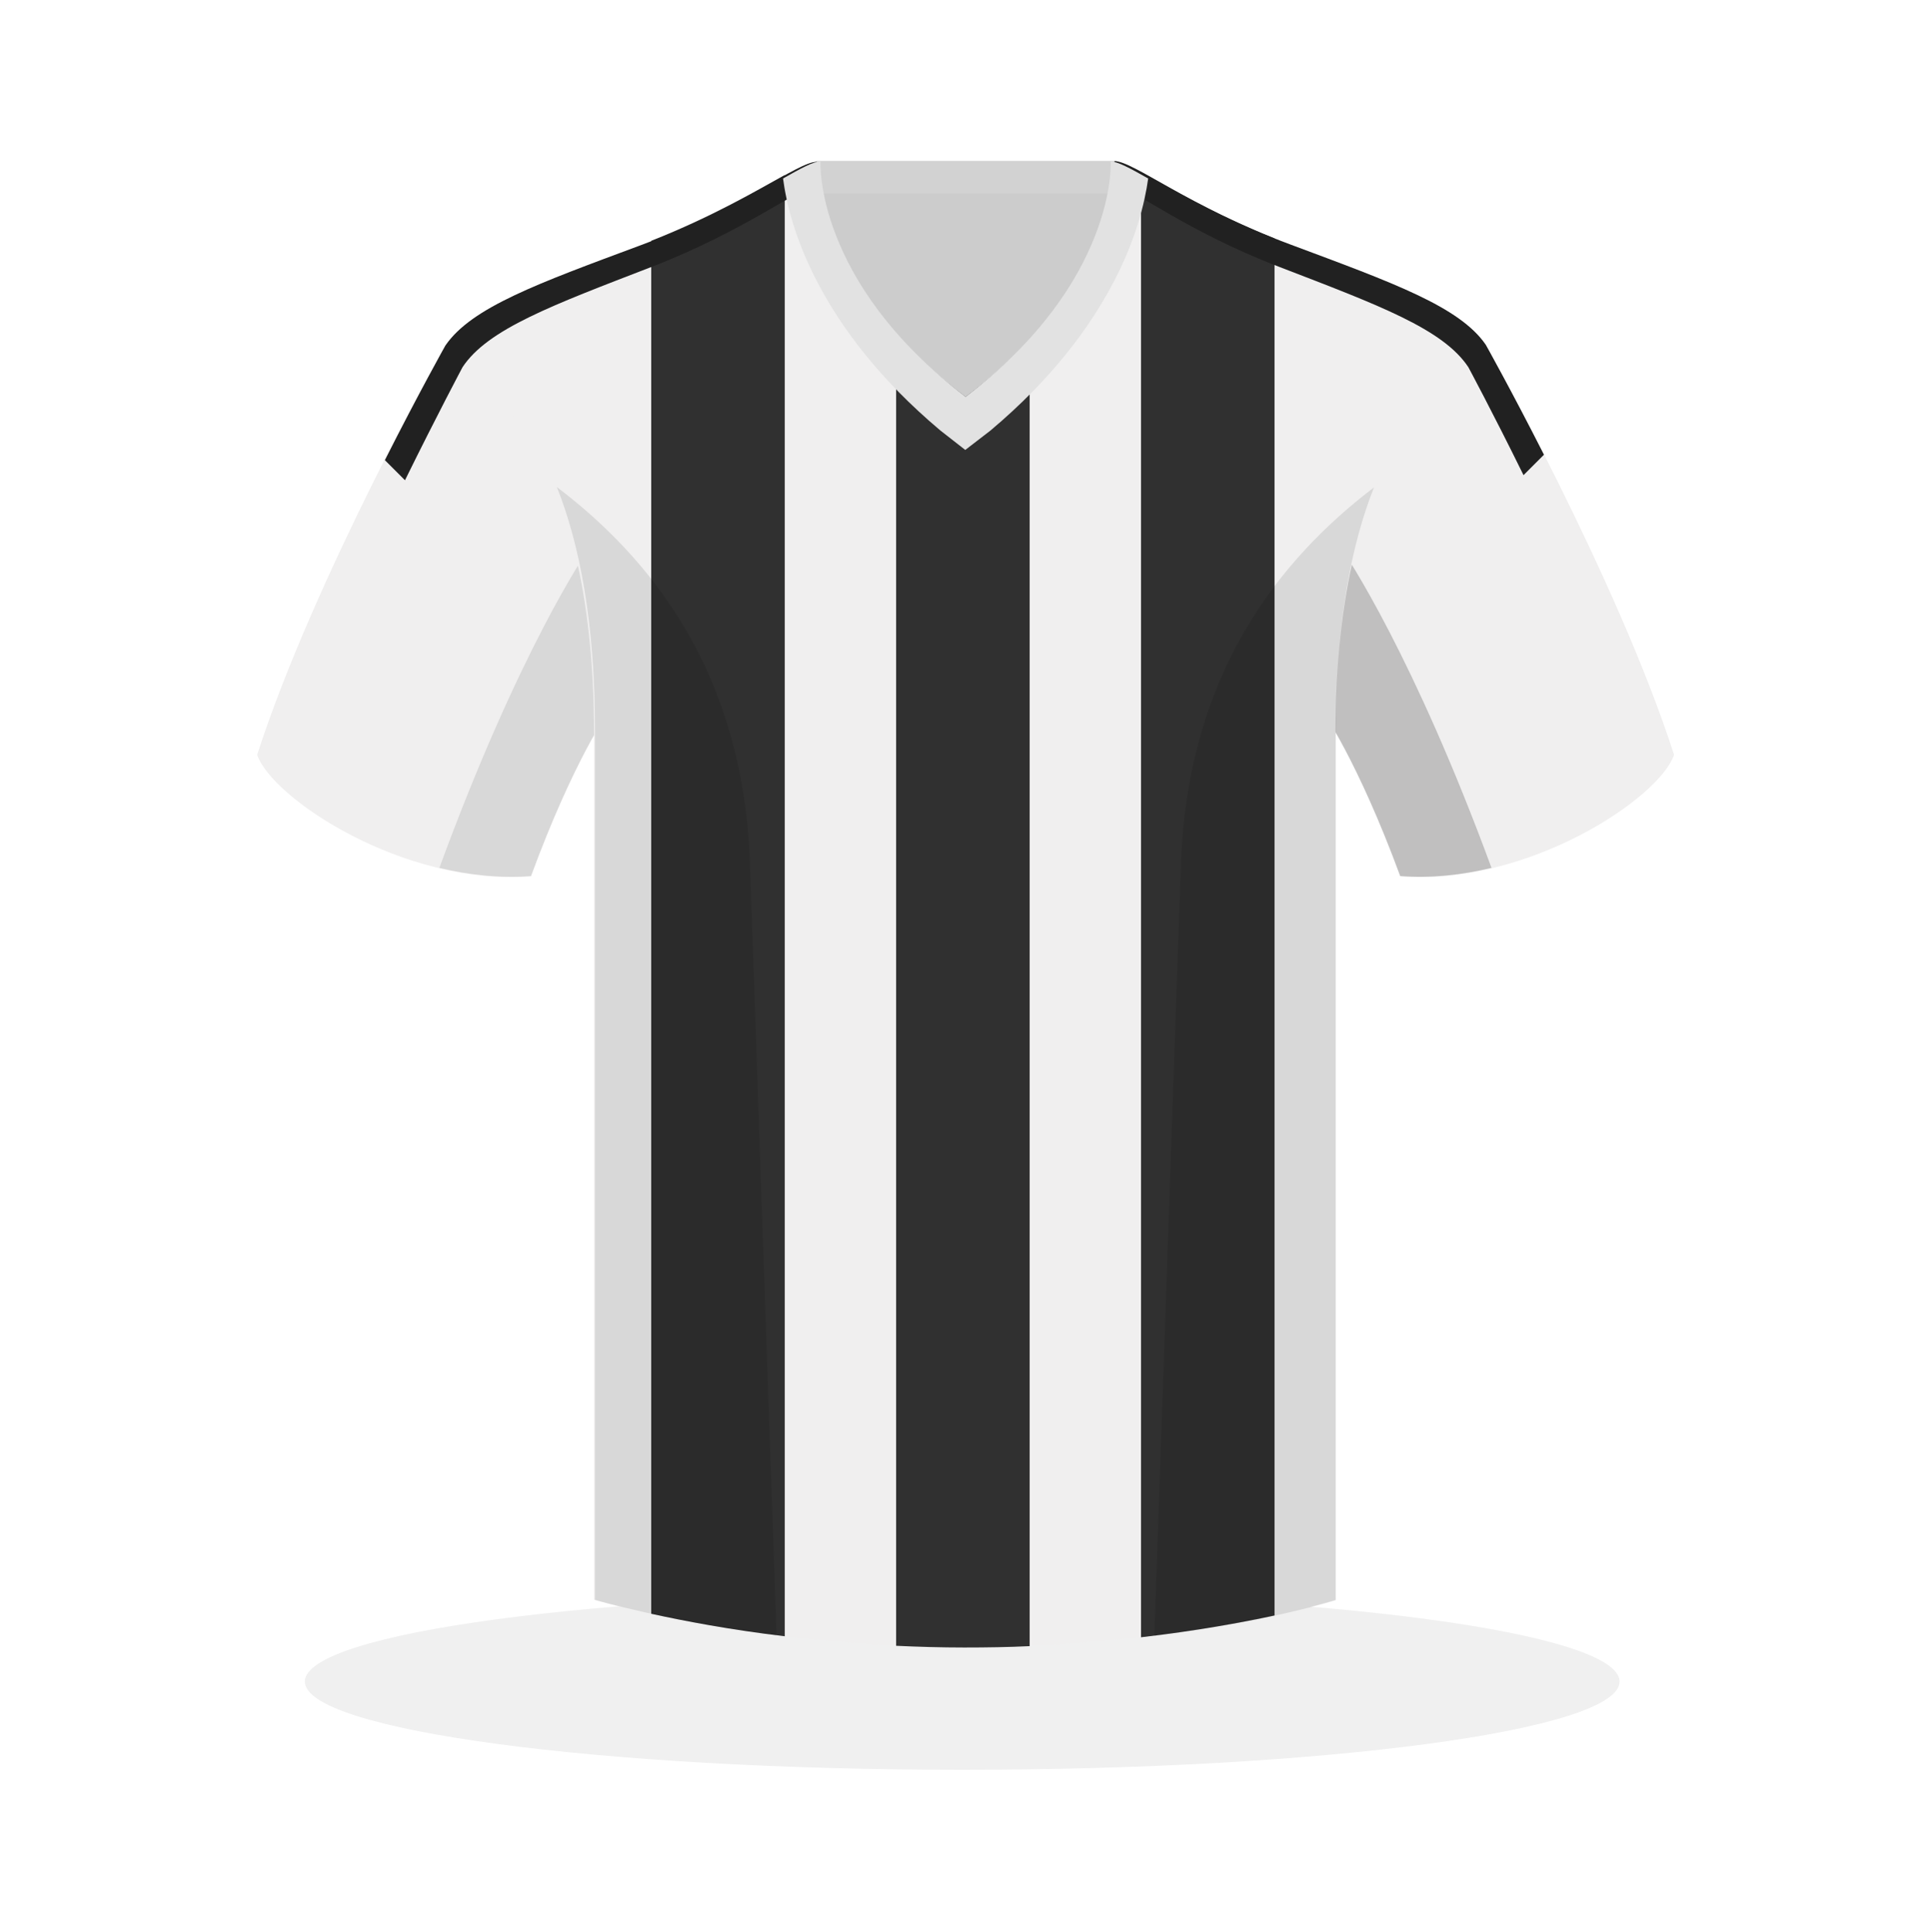
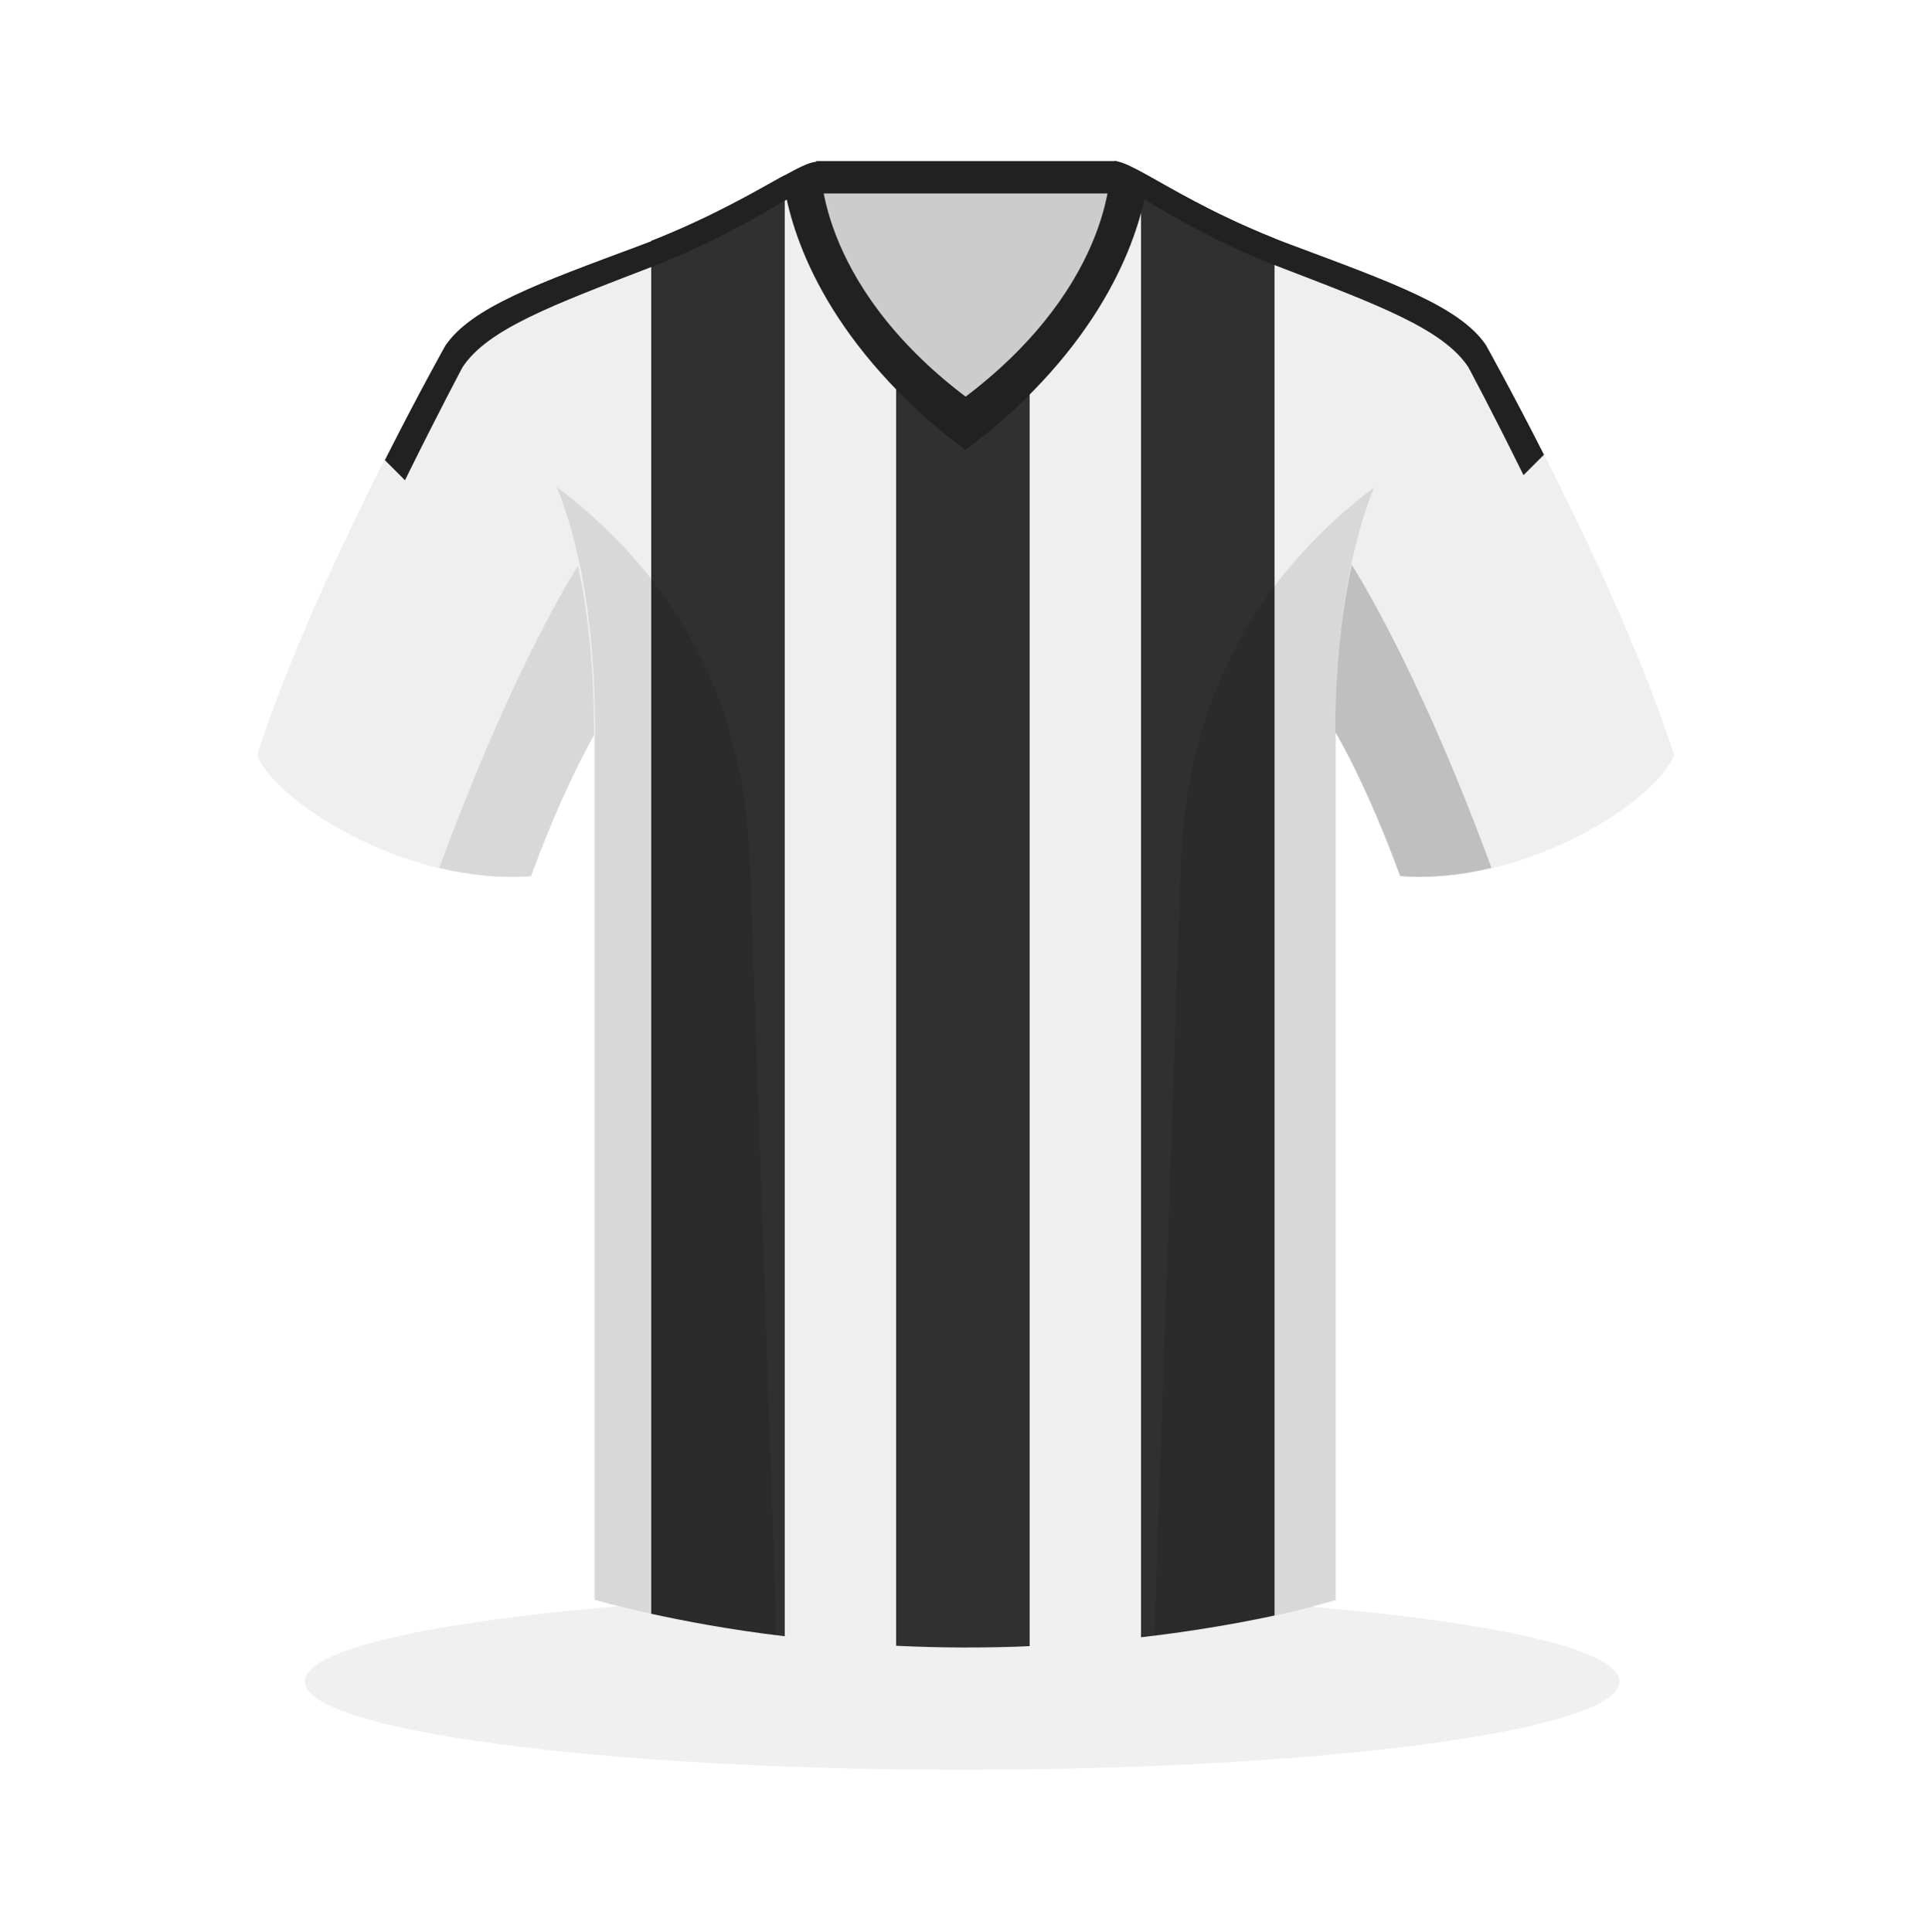
<svg xmlns="http://www.w3.org/2000/svg" version="1.1" id="Layer_1" x="0px" y="0px" viewBox="0 0 567 567" style="enable-background:new 0 0 567 567;" xml:space="preserve">
  <style type="text/css">
- 	.st0{opacity:6.000000e-02;fill:#010101;}
- 	.st1{fill:#D2AA2A;}
- 	.st2{fill:#A32D28;}
- 	.st3{fill:#FFCB05;}
- 	.st4{opacity:0.1;}
- 	.st5{fill:#010101;}
- 	.st6{fill:#BC3532;}
- 	.st7{fill:#AE3231;}
- 	.st8{fill:#D7D8D9;}
- 	.st9{fill:#F4F4F4;}
- 	.st10{fill:#E03F3E;}
- 	.st11{fill:#CCCCCC;}
- 	.st12{fill:#D2D2D2;}
- 	.st13{fill:#F0EFEF;}
- 	.st14{opacity:0.2;}
- 	.st15{fill:#303030;}
- 	.st16{fill:#212121;}
- 	.st17{fill:#E2E2E2;}
- 	.st18{fill:#E75F29;}
- 	.st19{fill:#E75F2B;}
- 	.st20{fill:#062240;}
- 	.st21{fill:#1D8040;}
- 	.st22{fill:#1F3569;}
- 	.st23{clip-path:url(#XMLID_2_);fill:#1D8040;}
- 	.st24{fill:#449360;}
+ 	.opacity-1{opacity:0.1;}
+ 	.opacity-2{opacity:0.2;}
+ 	.shadow{opacity:6.000000e-02;fill:#010101;}
+ 	.shade{fill:#010101;}	
+ 	.collar-inside{fill:#CCCCCC;}
+ 	.collar-shade{fill:#212121;}
+ 	.main{fill:#F0EFEF;}	
+ 	.secondary{fill:#303030;}
+ 	.accent{fill:#212121;}
</style>
-   <ellipse class="st0" cx="282.5" cy="493.7" rx="193" ry="25.9" />
+   <ellipse class="shadow" cx="282.5" cy="493.7" rx="193" ry="25.9" />
  <g>
-     <rect x="239.6" y="47.3" class="st11" width="88.3" height="85.9" />
-     <rect x="239.6" y="47.3" class="st12" width="88.3" height="9.5" />
-     <path class="st13" d="M130.7,101.3c0,0-38.5,68.5-55.2,120.3c4.2,12.6,42.7,38.5,80.4,35.7c12.6-34.3,23.1-48.9,23.1-48.9   S181.7,118.7,130.7,101.3z" />
-     <path class="st13" d="M436.3,101.3c0,0,38.5,68.5,55.2,120.3c-4.2,12.6-42.7,38.5-80.4,35.7c-12.6-34.3-23.1-48.9-23.1-48.9   S385.2,118.7,436.3,101.3z" />
-     <g class="st14">
-       <path class="st5" d="M393.3,160.2c-6,25-5.3,48.1-5.3,48.1s10.5,14.7,23.1,48.9c9,0.7,18.1-0.3,26.8-2.4    C415,192.6,395.7,163.7,393.3,160.2z" />
+     <rect x="239.6" y="47.3" class="collar-inside" width="88.3" height="85.9" />
+     <rect x="239.6" y="47.3" class="collar-shade" width="88.3" height="9.5" />
+     <path class="main" d="M130.7,101.3c0,0-38.5,68.5-55.2,120.3c4.2,12.6,42.7,38.5,80.4,35.7c12.6-34.3,23.1-48.9,23.1-48.9   S181.7,118.7,130.7,101.3z" />
+     <path class="main" d="M436.3,101.3c0,0,38.5,68.5,55.2,120.3c-4.2,12.6-42.7,38.5-80.4,35.7c-12.6-34.3-23.1-48.9-23.1-48.9   S385.2,118.7,436.3,101.3z" />
+     <g class="opacity-2">
+       <path class="shade" d="M393.3,160.2c-6,25-5.3,48.1-5.3,48.1s10.5,14.7,23.1,48.9c9,0.7,18.1-0.3,26.8-2.4    C415,192.6,395.7,163.7,393.3,160.2z" />
    </g>
-     <g class="st4">
-       <path class="st5" d="M173.6,160c-1.8,2.5-21.3,31.3-44.6,94.8c8.7,2.1,17.8,3.1,26.9,2.4c12.6-34.3,23.1-48.9,23.1-48.9    S179.6,185.1,173.6,160z" />
+     <g class="opacity-1">
+       <path class="shade" d="M173.6,160c-1.8,2.5-21.3,31.3-44.6,94.8c8.7,2.1,17.8,3.1,26.9,2.4c12.6-34.3,23.1-48.9,23.1-48.9    S179.6,185.1,173.6,160z" />
    </g>
-     <path class="st13" d="M378.9,73.6c-30.1-11.1-46.2-24.4-51.8-24.4c0,0,2,35-43.8,68.8c-45.8-33.9-43.8-68.8-43.8-68.8   c-5.6,0-21.7,13.2-51.8,24.4c-30.1,11.1-49.7,18.1-57.4,29.2c10.5,8.4,44.1,27.2,44.1,112.8c0,85.6,0,254.1,0,254.1   s46.9,13.9,108.5,13.9c65.1,0,109.2-13.9,109.2-13.9s0-168.5,0-254.1c0-85.6,33.6-104.4,44.1-112.8C428.6,91.7,409,84.8,378.9,73.6   z" />
+     <path class="main" d="M378.9,73.6c-30.1-11.1-46.2-24.4-51.8-24.4c0,0,2,35-43.8,68.8c-45.8-33.9-43.8-68.8-43.8-68.8   c-5.6,0-21.7,13.2-51.8,24.4c-30.1,11.1-49.7,18.1-57.4,29.2c10.5,8.4,44.1,27.2,44.1,112.8c0,85.6,0,254.1,0,254.1   s46.9,13.9,108.5,13.9c65.1,0,109.2-13.9,109.2-13.9s0-168.5,0-254.1c0-85.6,33.6-104.4,44.1-112.8C428.6,91.7,409,84.8,378.9,73.6   z" />
  </g>
  <g>
-     <path class="st15" d="M191.2,473.8c9.6,2.1,23.1,4.7,39.2,6.6V51.4c-8.2,4.5-21,12.1-39.2,19.3V473.8z" />
-     <path class="st15" d="M302.3,483.3V99.8c-5.2,5.5-11.3,11.1-18.8,16.7c-8.3-6.2-15-12.4-20.4-18.4v385.1c6.5,0.3,13.2,0.5,20,0.5   C289.8,483.7,296.1,483.6,302.3,483.3z" />
-     <path class="st15" d="M374.2,70c-18.6-7.4-31.4-15.3-39.2-19.5v430.2c16.2-1.9,29.5-4.3,39.2-6.4V70z" />
+     <path class="secondary" d="M191.2,473.8c9.6,2.1,23.1,4.7,39.2,6.6V51.4c-8.2,4.5-21,12.1-39.2,19.3V473.8z" />
+     <path class="secondary" d="M302.3,483.3V99.8c-5.2,5.5-11.3,11.1-18.8,16.7c-8.3-6.2-15-12.4-20.4-18.4v385.1c6.5,0.3,13.2,0.5,20,0.5   C289.8,483.7,296.1,483.6,302.3,483.3z" />
+     <path class="secondary" d="M374.2,70c-18.6-7.4-31.4-15.3-39.2-19.5v430.2c16.2-1.9,29.5-4.3,39.2-6.4V70z" />
  </g>
-   <g class="st4">
+   <g class="opacity-1">
    <g>
-       <path class="st5" d="M346.7,253.6c-2.4,69.9-6,175.2-7.8,226.7c33.1-4.1,53.3-10.5,53.3-10.5s0-169.2,0-255.2    c0-32.3,4.7-55.1,11.2-71.5C376.1,163.9,348.7,197.3,346.7,253.6z" />
+       <path class="shade" d="M346.7,253.6c-2.4,69.9-6,175.2-7.8,226.7c33.1-4.1,53.3-10.5,53.3-10.5s0-169.2,0-255.2    c0-32.3,4.7-55.1,11.2-71.5C376.1,163.9,348.7,197.3,346.7,253.6z" />
    </g>
    <g>
-       <path class="st5" d="M228,480.1c-1.8-51.6-5.4-156.7-7.8-226.6c-1.9-56.2-29.3-89.7-56.7-110.5c6.5,16.4,11.2,39.2,11.2,71.5    c0,86,0,255.2,0,255.2S195.8,476,228,480.1z" />
+       <path class="shade" d="M228,480.1c-1.8-51.6-5.4-156.7-7.8-226.6c-1.9-56.2-29.3-89.7-56.7-110.5c6.5,16.4,11.2,39.2,11.2,71.5    c0,86,0,255.2,0,255.2S195.8,476,228,480.1z" />
    </g>
  </g>
-   <path class="st16" d="M118.9,141c9.6-19.5,16.9-33.2,16.9-33.2c7.4-11.2,26.4-18.2,55.4-29.4c27.7-10.7,43-23.1,49.1-24.2  c-0.6-4.2-0.5-6.7-0.5-6.7c-5.6,0-21.7,13.3-51.7,24.5c-30.1,11.2-49.6,18.2-57.3,29.4c0,0-7.8,13.9-17.8,33.7L118.9,141z" />
-   <path class="st16" d="M375.7,78.4c29.1,11.2,48,18.2,55.4,29.4c0,0,7,13,16.2,31.7l6-6c-9.7-19.1-17.1-32.3-17.1-32.3  c-7.7-11.2-27.3-18.2-57.3-29.4c-30.1-11.2-46.1-24.5-51.7-24.5c0,0,0.1,2.5-0.5,6.7C332.7,55.3,348,67.8,375.7,78.4z" />
-   <path class="st17" d="M276.1,126.4l7.3,5.7l7.4-5.7c35.9-30.2,44.4-60.1,46.3-74c-5.3-3-9-5-11-5c0,0,2,35.1-42.6,69.1  c-44.6-34-42.6-69.1-42.6-69.1c-2.1,0-5.7,2-11,5C231.7,66.3,240.2,96.2,276.1,126.4z" />
+   <path class="accent" d="M118.9,141c9.6-19.5,16.9-33.2,16.9-33.2c7.4-11.2,26.4-18.2,55.4-29.4c27.7-10.7,43-23.1,49.1-24.2  c-0.6-4.2-0.5-6.7-0.5-6.7c-5.6,0-21.7,13.3-51.7,24.5c-30.1,11.2-49.6,18.2-57.3,29.4c0,0-7.8,13.9-17.8,33.7L118.9,141z" />
+   <path class="accent" d="M375.7,78.4c29.1,11.2,48,18.2,55.4,29.4c0,0,7,13,16.2,31.7l6-6c-9.7-19.1-17.1-32.3-17.1-32.3  c-7.7-11.2-27.3-18.2-57.3-29.4c-30.1-11.2-46.1-24.5-51.7-24.5c0,0,0.1,2.5-0.5,6.7C332.7,55.3,348,67.8,375.7,78.4z" />
+   <path class="accent" d="M276.1,126.4l7.3,5.7l7.4-5.7c35.9-30.2,44.4-60.1,46.3-74c-5.3-3-9-5-11-5c0,0,2,35.1-42.6,69.1  c-44.6-34-42.6-69.1-42.6-69.1c-2.1,0-5.7,2-11,5C231.7,66.3,240.2,96.2,276.1,126.4z" />
</svg>
